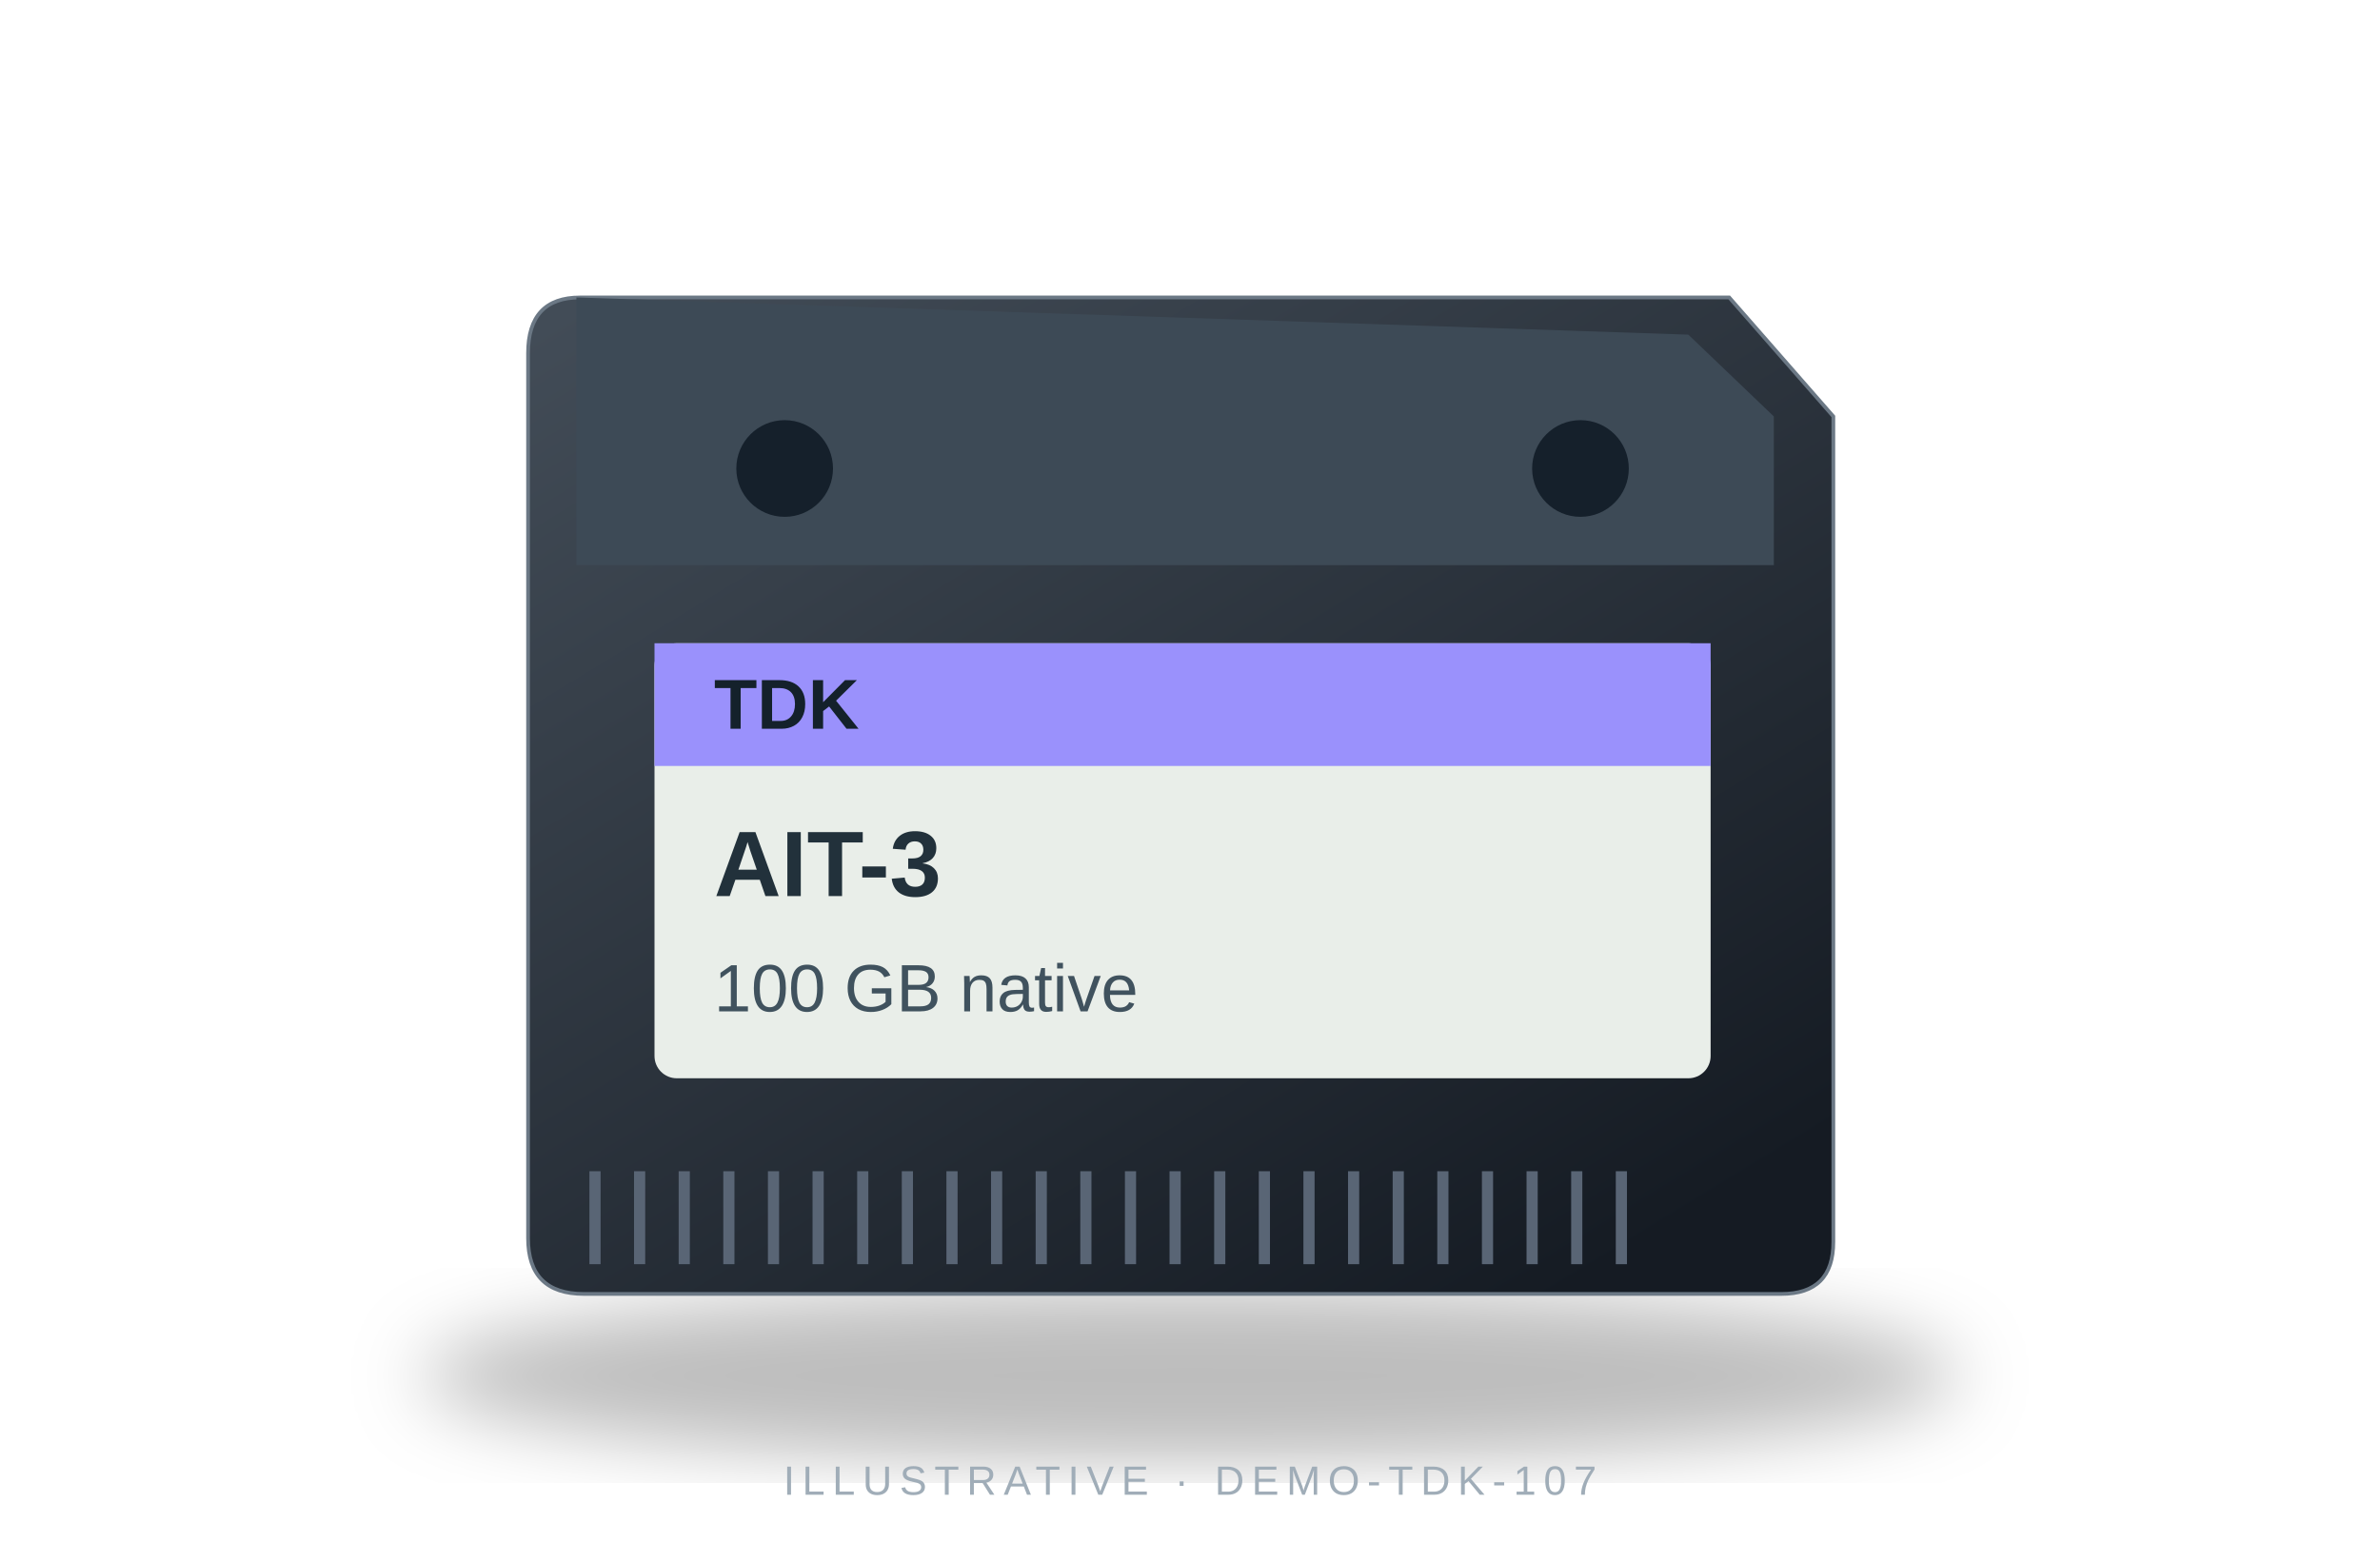
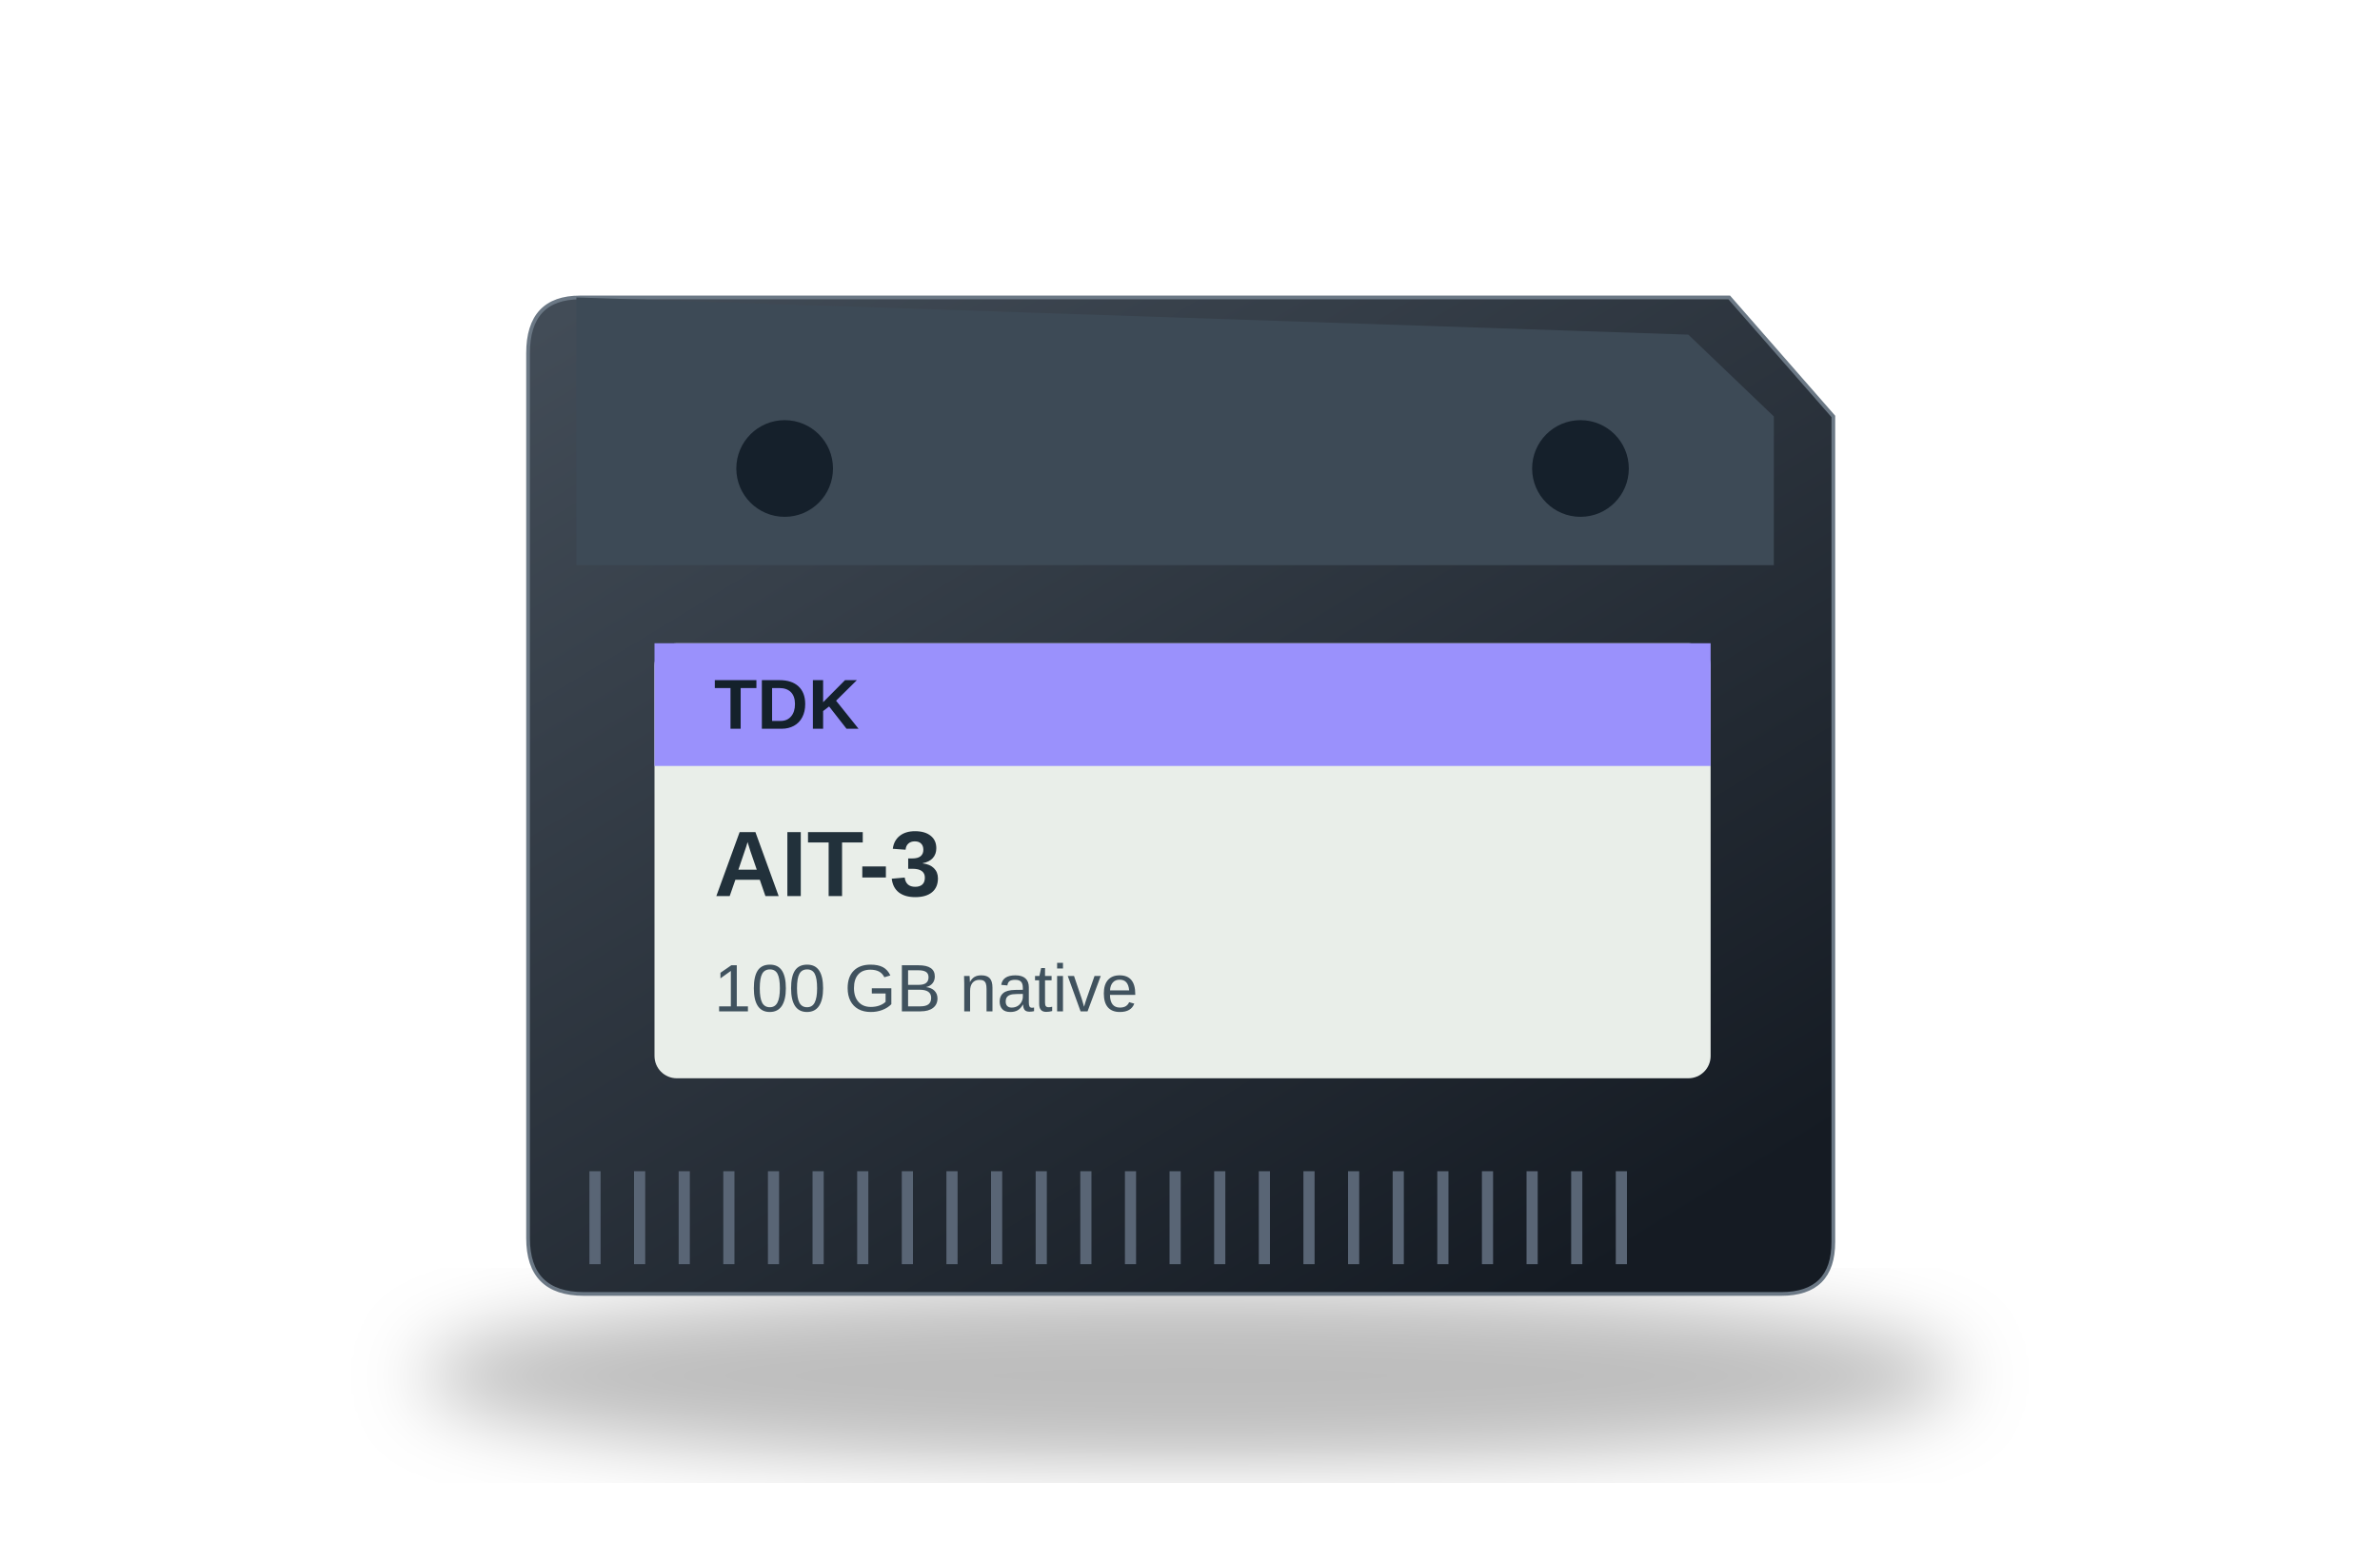
<svg xmlns="http://www.w3.org/2000/svg" width="640" height="420" viewBox="0 0 640 420" role="img" font-family="Arial,Helvetica,sans-serif">
  <defs>
    <linearGradient id="shell" x2=".8" y2="1">
      <stop stop-color="#434d58" />
      <stop offset="1" stop-color="#151b23" />
    </linearGradient>
    <linearGradient id="metal" x2="1" y2="1">
      <stop stop-color="#d6e1e7" />
      <stop offset=".3" stop-color="#798a9b" />
      <stop offset=".65" stop-color="#d6e4e5" />
      <stop offset="1" stop-color="#546778" />
    </linearGradient>
    <radialGradient id="disc">
      <stop offset=".15" stop-color="#101820" />
      <stop offset=".17" stop-color="#a0d6d0" />
      <stop offset=".28" stop-color="#d3dfe5" />
      <stop offset=".52" stop-color="#8995b8" />
      <stop offset=".72" stop-color="#d9e8c9" />
      <stop offset="1" stop-color="#a0bac8" />
    </radialGradient>
    <filter id="shadow">
      <feGaussianBlur stdDeviation="10" />
    </filter>
  </defs>
  <ellipse cx="320" cy="370" rx="207" ry="24" fill="#000" opacity=".26" filter="url(#shadow)" />
  <path d="M156 80H465L493 112V334Q493 348 479 348H157Q142 348 142 333V95Q142 80 156 80Z" fill="url(#shell)" stroke="#6b7885" />
  <path d="M155 80V152H477V112L454 90" fill="#3d4a56" />
  <rect x="176" y="173" width="284" height="117" rx="6" fill="#e9eee9" />
  <rect x="176" y="173" width="284" height="33" fill="#9a91fc" />
  <text x="192" y="196" fill="#14212b" font-size="19" font-weight="700">TDK</text>
  <text x="192" y="241" fill="#22313b" font-size="25" font-weight="700">AIT-3</text>
  <text x="192" y="272" fill="#40525e" font-size="18">100 GB native</text>
  <circle cx="211" cy="126" r="13" fill="#15202b" />
  <circle cx="425" cy="126" r="13" fill="#15202b" />
  <path d="M160 315V340" stroke="#596575" stroke-width="3" />
  <path d="M172 315V340" stroke="#596575" stroke-width="3" />
  <path d="M184 315V340" stroke="#596575" stroke-width="3" />
  <path d="M196 315V340" stroke="#596575" stroke-width="3" />
  <path d="M208 315V340" stroke="#596575" stroke-width="3" />
  <path d="M220 315V340" stroke="#596575" stroke-width="3" />
  <path d="M232 315V340" stroke="#596575" stroke-width="3" />
  <path d="M244 315V340" stroke="#596575" stroke-width="3" />
  <path d="M256 315V340" stroke="#596575" stroke-width="3" />
  <path d="M268 315V340" stroke="#596575" stroke-width="3" />
  <path d="M280 315V340" stroke="#596575" stroke-width="3" />
  <path d="M292 315V340" stroke="#596575" stroke-width="3" />
  <path d="M304 315V340" stroke="#596575" stroke-width="3" />
  <path d="M316 315V340" stroke="#596575" stroke-width="3" />
  <path d="M328 315V340" stroke="#596575" stroke-width="3" />
  <path d="M340 315V340" stroke="#596575" stroke-width="3" />
  <path d="M352 315V340" stroke="#596575" stroke-width="3" />
  <path d="M364 315V340" stroke="#596575" stroke-width="3" />
  <path d="M376 315V340" stroke="#596575" stroke-width="3" />
  <path d="M388 315V340" stroke="#596575" stroke-width="3" />
  <path d="M400 315V340" stroke="#596575" stroke-width="3" />
  <path d="M412 315V340" stroke="#596575" stroke-width="3" />
  <path d="M424 315V340" stroke="#596575" stroke-width="3" />
  <path d="M436 315V340" stroke="#596575" stroke-width="3" />
-   <text x="320" y="402" text-anchor="middle" font-family="Arial,sans-serif" fill="#a0adb8" font-size="11" letter-spacing="2">ILLUSTRATIVE · DEMO-TDK-107</text>
</svg>
